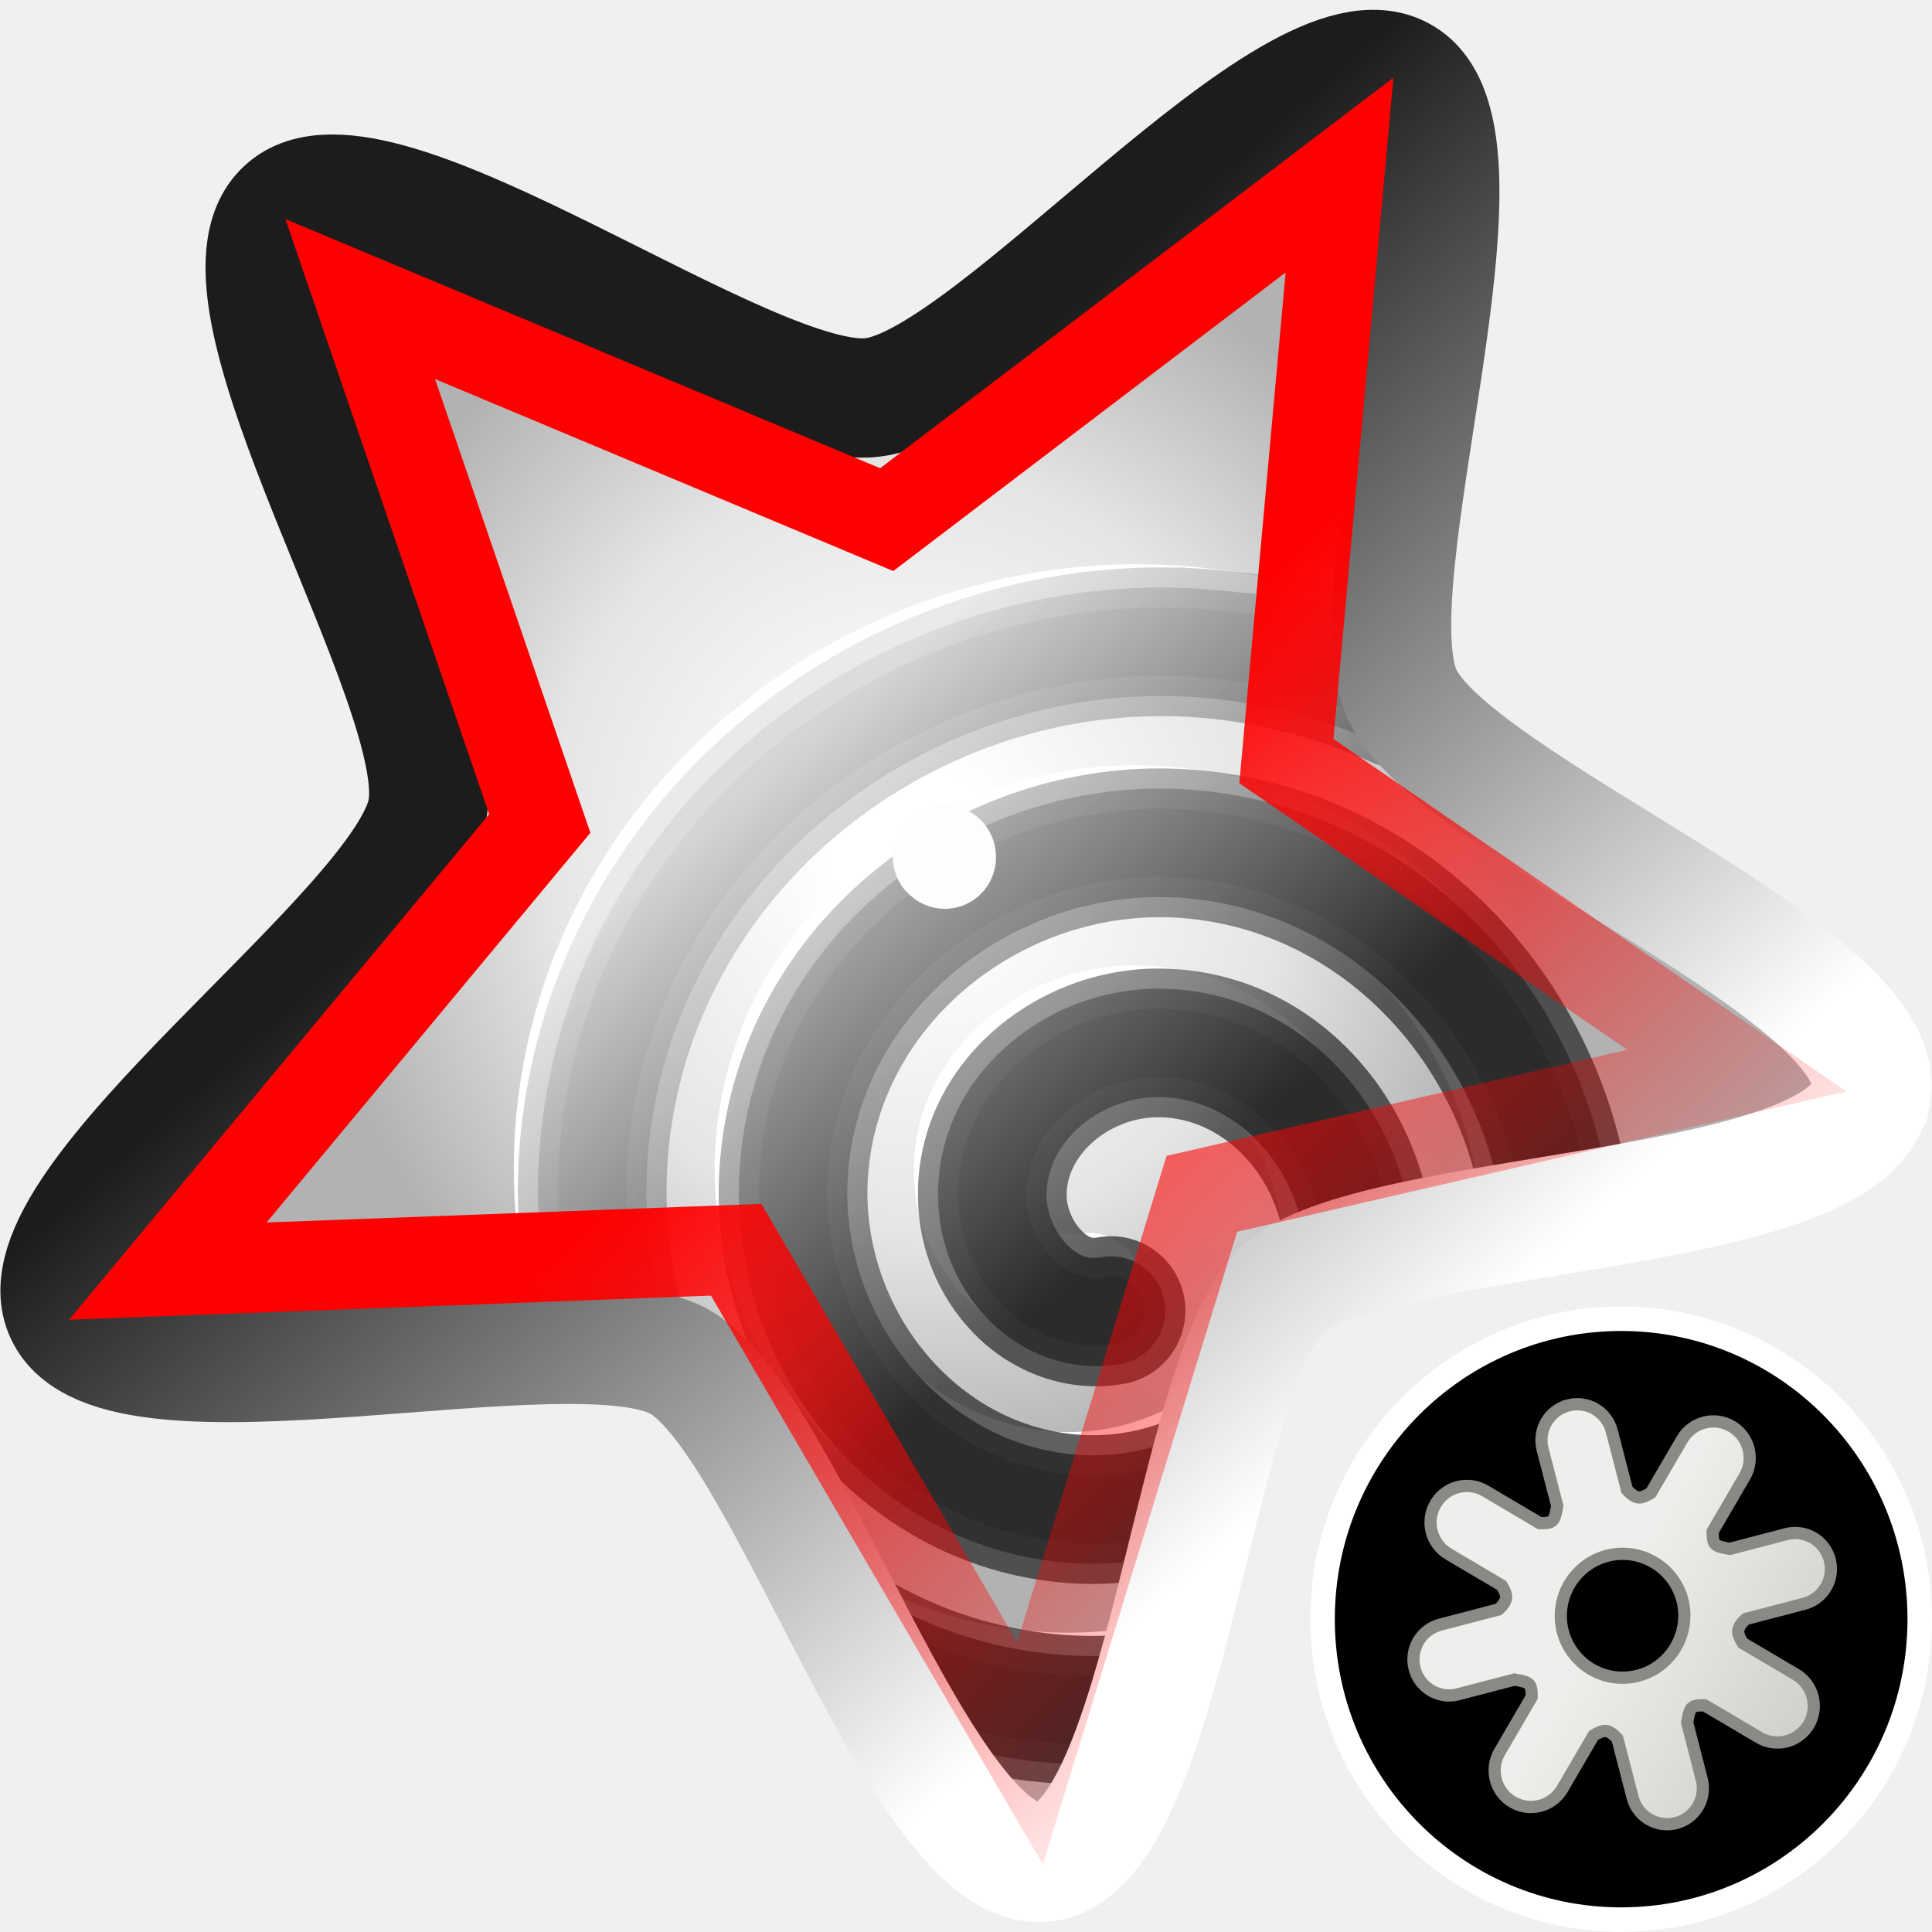
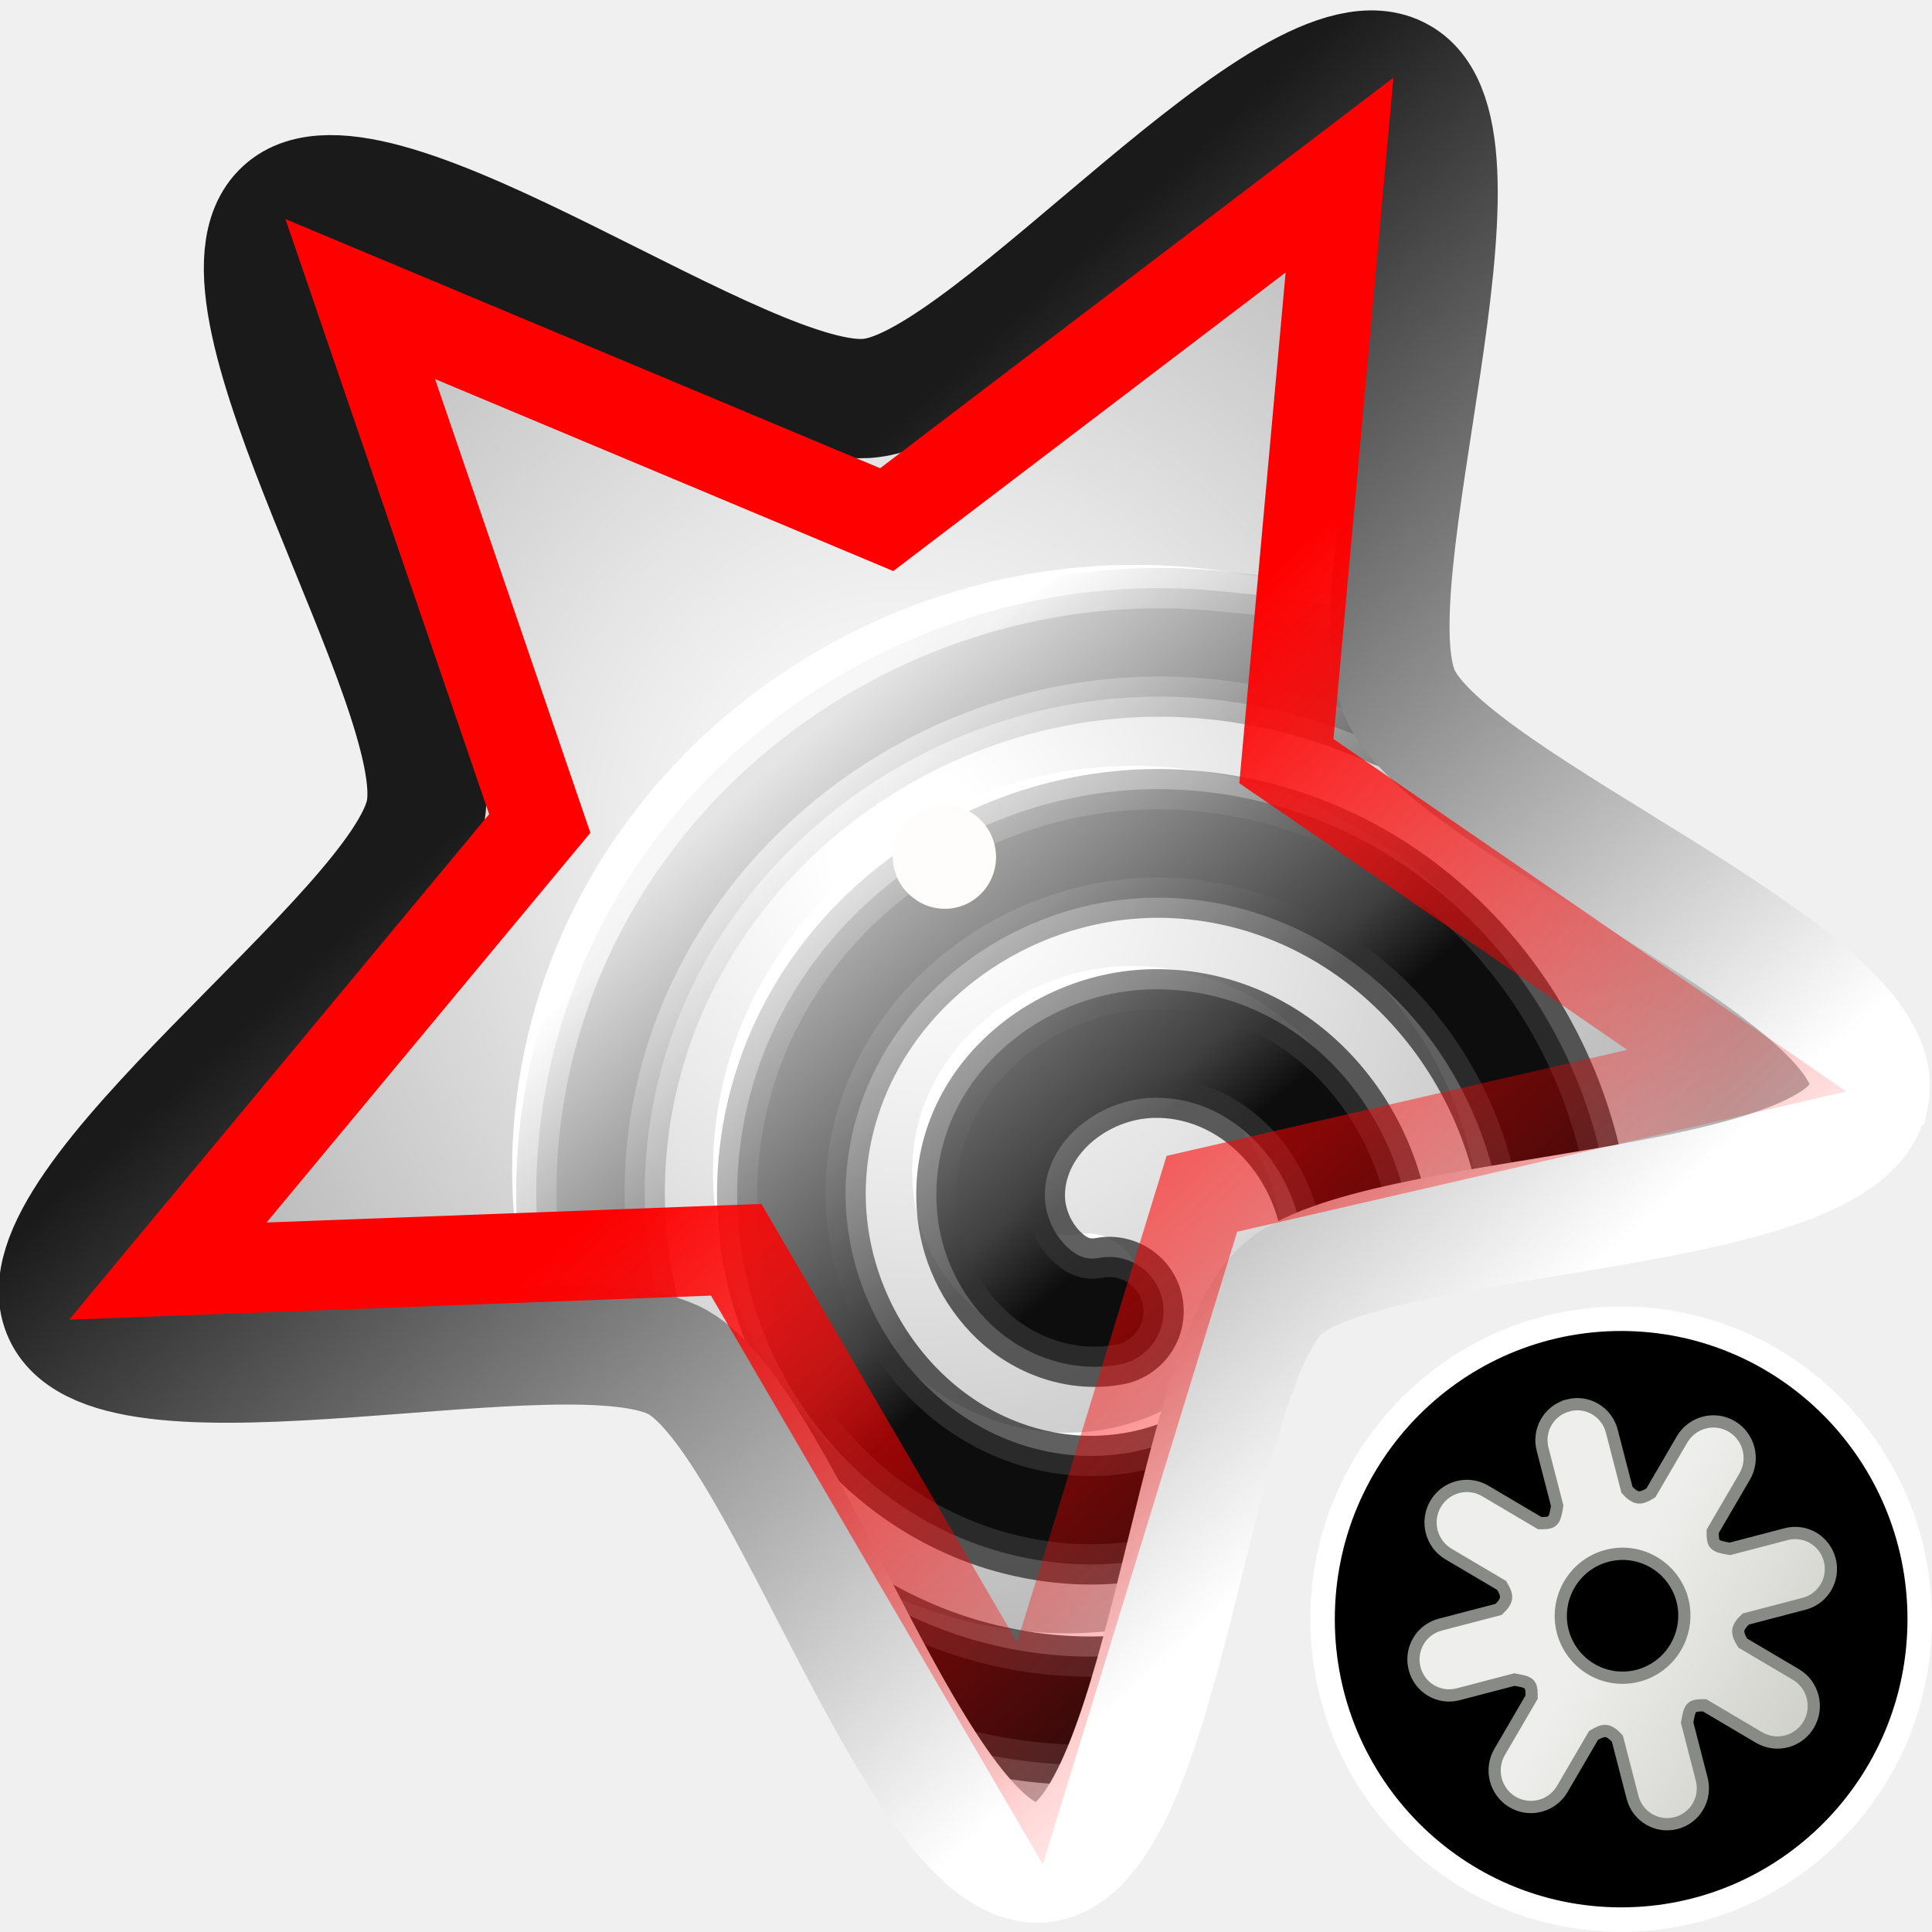
<svg xmlns="http://www.w3.org/2000/svg" xmlns:xlink="http://www.w3.org/1999/xlink" viewBox="0 0 48 48">
  <defs>
    <linearGradient id="e">
      <stop offset=".45" stop-color="red" />
      <stop offset="1" stop-color="red" stop-opacity="0" />
    </linearGradient>
-     <linearGradient xlink:href="#e" id="s" x1="10.779" y1="9.531" x2="37.809" y2="38.124" gradientUnits="userSpaceOnUse" />
-     <linearGradient xlink:href="#h" id="u" x1="7.598" y1="7.681" x2="12.404" y2="12.336" gradientUnits="userSpaceOnUse" gradientTransform="matrix(1.12453 -.29235 .29238 1.1244 47.126 26.974)" />
+     <linearGradient xlink:href="#e" id="v" x1="10.779" y1="9.531" x2="37.809" y2="38.124" gradientUnits="userSpaceOnUse" />
+     <linearGradient xlink:href="#h" id="x" x1="7.598" y1="7.681" x2="12.404" y2="12.336" gradientUnits="userSpaceOnUse" gradientTransform="matrix(1.12453 -.29235 .29238 1.1244 47.126 26.974)" />
    <linearGradient id="h">
      <stop offset="0" stop-color="#eeeeec" />
      <stop offset="1" stop-color="#d2d2cc" />
    </linearGradient>
-     <linearGradient xlink:href="#k" id="p" x1="-30.579" y1=".19" x2="-24.888" y2="7.677" gradientUnits="userSpaceOnUse" gradientTransform="rotate(176.25 -9.273 16.031)scale(1.5403)" />
-     <linearGradient id="k">
-       <stop offset="0" stop-color="#2b2b2b" />
-       <stop offset="1" stop-color="#d5d5d5" />
+     <linearGradient id="n">
+       <stop offset=".086" stop-color="#fff" />
+       <stop offset=".393" stop-color="#e5e5e5" />
+       <stop offset=".901" stop-color="#b2b2b2" />
    </linearGradient>
-     <linearGradient xlink:href="#l" id="q" x1="-30.579" y1=".19" x2="-24.888" y2="7.677" gradientUnits="userSpaceOnUse" gradientTransform="rotate(176.25 -9.273 16.031)scale(1.5403)" />
-     <linearGradient id="l">
-       <stop offset="0" stop-color="#323232" stop-opacity=".776" />
-       <stop offset="1" stop-color="#e0e0e0" stop-opacity=".675" />
+     <linearGradient xlink:href="#o" id="s" x1="-30.579" y1=".19" x2="-24.888" y2="7.677" gradientUnits="userSpaceOnUse" gradientTransform="rotate(176.25 -9.273 16.031)scale(1.5403)" />
+     <linearGradient id="o">
+       <stop offset="0" stop-color="#0d0d0d" />
+       <stop offset=".15" stop-color="#404040" />
+       <stop offset="1" stop-color="#e5e5e5" />
    </linearGradient>
-     <linearGradient id="n">
-       <stop offset="0" stop-color="#1c1c1c" />
+     <linearGradient xlink:href="#p" id="t" x1="-30.579" y1=".19" x2="-24.888" y2="7.677" gradientUnits="userSpaceOnUse" gradientTransform="rotate(176.25 -9.273 16.031)scale(1.5403)" />
+     <linearGradient id="p">
+       <stop offset=".101" stop-color="#323232" stop-opacity=".776" />
+       <stop offset=".935" stop-color="#fff" stop-opacity=".675" />
+     </linearGradient>
+     <linearGradient xlink:href="#q" id="u" gradientUnits="userSpaceOnUse" x1="4.845" y1="8.158" x2="12.608" y2="9.1" gradientTransform="matrix(2.647 2.2616 -2.267 2.6553 22.262 -16.865)" />
+     <linearGradient id="q">
+       <stop offset="0" stop-color="#1a1a1a" />
      <stop offset="1" stop-color="#fff" />
    </linearGradient>
-     <linearGradient id="m">
-       <stop offset=".086" stop-color="#fff" />
-       <stop offset=".393" stop-color="#e5e5e5" />
-       <stop offset=".649" stop-color="#b2b2b2" />
-     </linearGradient>
-     <linearGradient xlink:href="#n" id="r" gradientUnits="userSpaceOnUse" x1="5.031" y1="8.015" x2="12.299" y2="9.006" gradientTransform="matrix(2.647 2.2616 -2.267 2.6553 22.262 -16.865)" />
-     <radialGradient xlink:href="#m" id="o" cx="7.18" cy="8.2" r="6.59" fx="7.18" fy="8.2" gradientTransform="matrix(1.1223 3.51126 -3.3576 1.08334 42.17 -12.943)" gradientUnits="userSpaceOnUse" />
-     <filter id="t" width="1" height="1" x="0" y="0" color-interpolation-filters="sRGB">
+     <radialGradient xlink:href="#n" id="r" cx="7.18" cy="8.2" r="6.59" fx="7.18" fy="8.2" gradientTransform="matrix(1.1223 3.51126 -3.3576 1.08334 42.17 -12.943)" gradientUnits="userSpaceOnUse" />
+     <filter id="w" width="1" height="1" x="0" y="0" color-interpolation-filters="sRGB">
      <feGaussianBlur />
    </filter>
  </defs>
-   <path fill="url(#o)" fill-rule="evenodd" d="M46.46 27.232c-.58 3.04-12.321 2.743-14.585 4.805-2.26 2.11-2.886 13.836-5.921 14.228-3.04.342-6.382-10.917-9.07-12.434-2.662-1.493-13.993 1.591-15.272-1.2-1.302-2.765 8.392-9.454 9-12.471.606-3.017-5.816-12.867-3.53-14.955 2.237-2.084 11.565 5.06 14.6 4.668 3.04-.343 10.441-9.495 13.13-7.978 2.684 1.467-1.254 12.567.025 15.36 1.279 2.79 12.231 6.96 11.647 9.95z" enable-background="accumulate" overflow="visible" style="marker:none" />
-   <path fill="#fff" fill-rule="evenodd" d="M28.35 14.018c-7.69-.055-14.695 5.67-15.511 13.566a14.3 14.3 0 0 0 .57 5.681l2.87.04a11.6 11.6 0 0 1-.761-5.446c.71-6.882 7.268-11.813 14.086-11.074a13.4 13.4 0 0 1 4.075 1.116 1.35 1.35 0 0 0 1.783-.673 1.35 1.35 0 0 0-.672-1.783 16.1 16.1 0 0 0-4.893-1.337 15 15 0 0 0-1.547-.09m-.344 4.996c-5.178.103-9.866 4.036-10.23 9.427-.332 4.9 3.297 9.563 8.386 9.823a8.1 8.1 0 0 0 3.194-.49l1.547-4.36a5.47 5.47 0 0 1-4.604 2.16c-3.49-.18-6.068-3.49-5.835-6.949.283-4.17 4.238-7.224 8.367-6.893 4.244.34 7.473 3.908 7.927 8.01l2.642-.57c-.697-5.218-4.833-9.685-10.351-10.126q-.525-.043-1.043-.032m.115 4.97c-2.868.025-5.624 2.325-5.404 5.456a4.38 4.38 0 0 0 1.34 2.865c.789.757 1.994 1.242 3.249.99a1.35 1.35 0 0 0 1.054-1.584 1.35 1.35 0 0 0-1.585-1.058c-.332.066-.568-.025-.848-.292a1.86 1.86 0 0 1-.522-1.11c-.1-1.408 1.294-2.56 2.738-2.573 2.113-.018 3.743 2.007 3.684 4.122l2.682-.577c-.227-3.296-2.846-6.268-6.387-6.238m-9.31 13.244 3.043 5.17a13.4 13.4 0 0 0 3.435.8 13 13 0 0 0 2.136.027l1.006-2.84a10.2 10.2 0 0 1-2.88.13c-2.653-.258-4.987-1.487-6.74-3.287" color="#000" style="-inkscape-stroke:none" />
-   <path fill="url(#p)" fill-rule="evenodd" d="M28.951 14.597c-7.69-.054-14.695 5.67-15.512 13.567a14.3 14.3 0 0 0 .57 5.681l2.871.039a11.55 11.55 0 0 1-.761-5.445c.711-6.882 7.268-11.813 14.086-11.074a13.4 13.4 0 0 1 4.074 1.116c.678.307.6-.26.908-.94s-.274-1.757-.953-2.063c-1.548-.701-2.045-.607-3.736-.79q-.776-.086-1.547-.09zm-.344 4.996c-5.178.104-9.866 4.037-10.23 9.428-.332 4.9 3.297 9.562 8.386 9.823a8.2 8.2 0 0 0 3.194-.492l1.547-4.358a5.47 5.47 0 0 1-4.604 2.158c-3.49-.178-6.068-3.489-5.835-6.948.283-4.17 4.238-7.224 8.367-6.892 4.244.339 7.473 3.908 7.927 8.01l2.642-.57c-.697-5.218-4.833-9.686-10.351-10.127q-.525-.042-1.043-.032zm.114 4.971c-2.868.024-5.623 2.324-5.403 5.456a4.4 4.4 0 0 0 1.341 2.865c.788.757 1.993 1.241 3.248.99a1.348 1.348 0 0 0-.531-2.642c-.333.066-.568-.025-.848-.292a1.86 1.86 0 0 1-.522-1.111c-.1-1.408 1.294-2.561 2.738-2.572 2.113-.018 3.743 2.006 3.684 4.122l2.682-.577c-.228-3.296-2.846-6.269-6.389-6.239Zm-9.307 13.244 3.043 5.17a13.4 13.4 0 0 0 3.435.801 13 13 0 0 0 2.136.027l1.006-2.842a10.2 10.2 0 0 1-2.88.132c-2.653-.258-4.987-1.487-6.74-3.288z" color="#000" style="mix-blend-mode:normal" stroke="url(#q)" />
-   <path fill="none" stroke="url(#r)" stroke-width="2.964" d="M46.46 27.232c-.58 3.04-12.321 2.743-14.585 4.805-2.26 2.11-2.886 13.836-5.921 14.228-3.04.342-6.382-10.917-9.07-12.434-2.662-1.493-13.993 1.591-15.272-1.2-1.302-2.765 8.392-9.454 9-12.471.606-3.017-5.816-12.867-3.53-14.955 2.237-2.084 11.565 5.06 14.6 4.668 3.04-.343 10.441-9.495 13.13-7.978 2.684 1.467-1.254 12.567.025 15.36 1.279 2.79 12.231 6.96 11.647 9.95z" enable-background="accumulate" overflow="visible" style="marker:none" />
-   <path fill="none" stroke="url(#s)" stroke-width="2.23" d="m43.15 26.6-13.29 3.06-4.27 13.9-7.3-12.51-14.12.53 9.24-11.12L8.95 7.43l13.08 5.48 11.25-8.56-1.32 14.56Z" enable-background="accumulate" overflow="visible" style="marker:none" />
-   <path fill="#fffdfc" fill-rule="evenodd" d="M8.5 7.99a.37.37 0 0 1-.38.37.37.37 0 0 1-.37-.37.37.37 0 0 1 .37-.38.38.38 0 0 1 .38.371" filter="url(#t)" transform="rotate(36.96 34.605 17.856)scale(3.4182)" />
+   <path fill="url(#r)" fill-rule="evenodd" d="M46.46 27.232c-.58 3.04-12.321 2.743-14.585 4.805-2.26 2.11-2.886 13.836-5.921 14.228-3.04.342-6.382-10.917-9.07-12.434-2.662-1.493-13.993 1.591-15.272-1.2-1.302-2.765 8.392-9.454 9-12.471.606-3.017-5.816-12.867-3.53-14.955 2.237-2.084 11.565 5.06 14.6 4.668 3.04-.343 10.441-9.495 13.13-7.978 2.684 1.467-1.254 12.567.025 15.36 1.279 2.79 12.231 6.96 11.647 9.95z" enable-background="accumulate" overflow="visible" style="marker:none" transform="translate(-.042 .015)" />
+   <path fill="#fff" fill-rule="evenodd" d="M28.35 14.018c-7.69-.055-14.695 5.67-15.511 13.566a14.3 14.3 0 0 0 .57 5.681l2.87.04a11.6 11.6 0 0 1-.761-5.446c.71-6.882 7.268-11.813 14.086-11.074a13.4 13.4 0 0 1 4.075 1.116 1.35 1.35 0 0 0 1.783-.673 1.35 1.35 0 0 0-.672-1.783 16.1 16.1 0 0 0-4.893-1.337 15 15 0 0 0-1.547-.09m-.344 4.996c-5.178.103-9.866 4.036-10.23 9.427-.332 4.9 3.297 9.563 8.386 9.823a8.1 8.1 0 0 0 3.194-.49l1.547-4.36a5.47 5.47 0 0 1-4.604 2.16c-3.49-.18-6.068-3.49-5.835-6.949.283-4.17 4.238-7.224 8.367-6.893 4.244.34 7.473 3.908 7.927 8.01l2.642-.57c-.697-5.218-4.833-9.685-10.351-10.126q-.525-.043-1.043-.032m.115 4.97c-2.868.025-5.624 2.325-5.404 5.456a4.38 4.38 0 0 0 1.34 2.865c.789.757 1.994 1.242 3.249.99a1.35 1.35 0 0 0 1.054-1.584 1.35 1.35 0 0 0-1.585-1.058c-.332.066-.568-.025-.848-.292a1.86 1.86 0 0 1-.522-1.11c-.1-1.408 1.294-2.56 2.738-2.573 2.113-.018 3.743 2.007 3.684 4.122l2.682-.577c-.227-3.296-2.846-6.268-6.387-6.238m-9.31 13.244 3.043 5.17a13.4 13.4 0 0 0 3.435.8 13 13 0 0 0 2.136.027l1.006-2.84a10.2 10.2 0 0 1-2.88.13c-2.653-.258-4.987-1.487-6.74-3.287" color="#000" style="-inkscape-stroke:none" transform="translate(-.042 .015)" />
+   <path fill="url(#s)" fill-rule="evenodd" d="M28.951 14.597c-7.69-.054-14.695 5.67-15.512 13.567a14.3 14.3 0 0 0 .57 5.681l2.871.039a11.55 11.55 0 0 1-.761-5.445c.711-6.882 7.268-11.813 14.086-11.074a13.4 13.4 0 0 1 4.074 1.116c.678.307.6-.26.908-.94s-.274-1.757-.953-2.063c-1.548-.701-2.045-.607-3.736-.79q-.776-.086-1.547-.09zm-.344 4.996c-5.178.104-9.866 4.037-10.23 9.428-.332 4.9 3.297 9.562 8.386 9.823a8.2 8.2 0 0 0 3.194-.492l1.547-4.358a5.47 5.47 0 0 1-4.604 2.158c-3.49-.178-6.068-3.489-5.835-6.948.283-4.17 4.238-7.224 8.367-6.892 4.244.339 7.473 3.908 7.927 8.01l2.642-.57c-.697-5.218-4.833-9.686-10.351-10.127q-.525-.042-1.043-.032zm.114 4.971c-2.868.024-5.623 2.324-5.403 5.456a4.4 4.4 0 0 0 1.341 2.865c.788.757 1.993 1.241 3.248.99a1.348 1.348 0 0 0-.531-2.642c-.333.066-.568-.025-.848-.292a1.86 1.86 0 0 1-.522-1.111c-.1-1.408 1.294-2.561 2.738-2.572 2.113-.018 3.743 2.006 3.684 4.122l2.682-.577c-.228-3.296-2.846-6.269-6.389-6.239Zm-9.307 13.244 3.043 5.17a13.4 13.4 0 0 0 3.435.801 13 13 0 0 0 2.136.027l1.006-2.842a10.2 10.2 0 0 1-2.88.132c-2.653-.258-4.987-1.487-6.74-3.288z" color="#000" style="mix-blend-mode:normal" stroke="url(#t)" transform="translate(-.042 .015)" />
+   <path fill="none" stroke="url(#u)" stroke-width="2.964" d="M46.46 27.232c-.58 3.04-12.321 2.743-14.585 4.805-2.26 2.11-2.886 13.836-5.921 14.228-3.04.342-6.382-10.917-9.07-12.434-2.662-1.493-13.993 1.591-15.272-1.2-1.302-2.765 8.392-9.454 9-12.471.606-3.017-5.816-12.867-3.53-14.955 2.237-2.084 11.565 5.06 14.6 4.668 3.04-.343 10.441-9.495 13.13-7.978 2.684 1.467-1.254 12.567.025 15.36 1.279 2.79 12.231 6.96 11.647 9.95z" enable-background="accumulate" overflow="visible" style="marker:none" transform="translate(-.042 .015)" />
+   <path fill="none" stroke="url(#v)" stroke-width="2.23" d="m43.15 26.6-13.29 3.06-4.27 13.9-7.3-12.51-14.12.53 9.24-11.12L8.95 7.43l13.08 5.48 11.25-8.56-1.32 14.56Z" enable-background="accumulate" overflow="visible" style="marker:none" />
+   <path fill="#fffdfc" fill-rule="evenodd" d="M8.5 7.99a.37.37 0 0 1-.38.37.37.37 0 0 1-.37-.37.37.37 0 0 1 .37-.38.38.38 0 0 1 .38.371" filter="url(#w)" transform="rotate(36.96 34.605 17.856)scale(3.4182)" />
  <g color="#000">
    <ellipse ry="7.464" rx="7.418" cy="40.228" cx="40.277" style="marker:none" overflow="visible" stroke="#fff" stroke-width=".608" enable-background="accumulate" />
    <path style="marker:none" d="M60.644 33.586a2.176 2.176 0 1 1-4.21 1.095 2.176 2.176 0 0 1 4.21-1.095zM56.64 26.83a1.255 1.255 0 0 0-.9 1.533l.514 1.978c-.045.235-.07.448-.186.536-.092.07-.254.073-.428.07l-1.918-1.125a1.28 1.28 0 0 0-1.75.455 1.28 1.28 0 0 0 .455 1.75l1.87 1.097c.104.168.173.321.156.447s-.117.259-.263.393l-2.054.534a1.255 1.255 0 0 0-.901 1.534c.175.675.86 1.076 1.534.901l1.978-.514c.235.044.448.07.536.185.07.093.072.254.07.429l-1.126 1.917a1.28 1.28 0 0 0 .455 1.75 1.28 1.28 0 0 0 1.75-.455l1.098-1.87c.168-.104.321-.173.447-.156s.259.117.393.263l.535 2.054c.175.675.86 1.076 1.534.9a1.255 1.255 0 0 0 .9-1.533l-.514-1.978c.044-.235.07-.447.186-.536.092-.07.254-.072.428-.07l1.917 1.126a1.28 1.28 0 0 0 1.75-.455 1.28 1.28 0 0 0-.455-1.75l-1.869-1.098c-.104-.167-.174-.32-.157-.446.017-.127.118-.26.264-.394l2.054-.534a1.255 1.255 0 0 0 .9-1.534 1.255 1.255 0 0 0-1.533-.9l-1.978.514c-.235-.044-.448-.07-.536-.186-.07-.092-.073-.254-.07-.428l1.125-1.917a1.28 1.28 0 0 0-.455-1.75 1.28 1.28 0 0 0-1.75.455l-1.098 1.87c-.167.103-.32.173-.446.156-.127-.017-.26-.118-.394-.263l-.534-2.055a1.255 1.255 0 0 0-1.534-.9z" overflow="visible" fill="none" stroke="#000" stroke-width=".859" enable-background="accumulate" transform="matrix(.70607 0 0 .71045 -.913 16.209)" />
-     <path d="M60.479 33.088a2.176 2.176 0 1 1-4.211 1.095 2.176 2.176 0 0 1 4.21-1.095zm-4.005-6.756a1.255 1.255 0 0 0-.901 1.534l.514 1.978c-.044.234-.07.447-.185.535-.093.07-.254.073-.429.071l-1.917-1.126a1.28 1.28 0 0 0-1.75.455 1.28 1.28 0 0 0 .455 1.75l1.87 1.098c.103.167.173.32.156.446s-.118.26-.263.394L51.969 34a1.255 1.255 0 0 0-.9 1.533 1.253 1.253 0 0 0 1.533.901l1.979-.514c.234.044.447.07.535.186.07.092.073.253.071.428l-1.126 1.917a1.28 1.28 0 0 0 .455 1.75 1.28 1.28 0 0 0 1.75-.455l1.098-1.87c.167-.103.32-.173.447-.156.126.017.258.118.393.263l.534 2.054c.175.675.86 1.076 1.534.901a1.255 1.255 0 0 0 .9-1.534l-.513-1.978c.044-.234.07-.447.185-.535.093-.07.254-.073.429-.071l1.917 1.126a1.28 1.28 0 0 0 1.75-.455 1.28 1.28 0 0 0-.455-1.75l-1.87-1.098c-.104-.167-.173-.32-.156-.446.017-.127.117-.26.263-.394l2.054-.534a1.255 1.255 0 0 0 .901-1.534 1.255 1.255 0 0 0-1.534-.9l-1.978.514c-.235-.044-.447-.07-.536-.186-.07-.092-.072-.253-.07-.428l1.126-1.917a1.28 1.28 0 0 0-.455-1.75 1.28 1.28 0 0 0-1.75.455l-1.098 1.87c-.168.103-.321.173-.447.156s-.259-.118-.393-.263l-.534-2.054a1.255 1.255 0 0 0-1.534-.901z" style="marker:none" overflow="visible" fill="url(#u)" fill-rule="evenodd" stroke="#888a85" stroke-width=".429" enable-background="accumulate" transform="matrix(.70607 0 0 .71045 -.913 16.209)" />
+     <path d="M60.479 33.088a2.176 2.176 0 1 1-4.211 1.095 2.176 2.176 0 0 1 4.21-1.095zm-4.005-6.756a1.255 1.255 0 0 0-.901 1.534l.514 1.978c-.044.234-.07.447-.185.535-.093.07-.254.073-.429.071l-1.917-1.126a1.28 1.28 0 0 0-1.75.455 1.28 1.28 0 0 0 .455 1.75l1.87 1.098c.103.167.173.32.156.446s-.118.26-.263.394L51.969 34a1.255 1.255 0 0 0-.9 1.533 1.253 1.253 0 0 0 1.533.901l1.979-.514c.234.044.447.07.535.186.07.092.073.253.071.428l-1.126 1.917a1.28 1.28 0 0 0 .455 1.75 1.28 1.28 0 0 0 1.75-.455l1.098-1.87c.167-.103.32-.173.447-.156.126.017.258.118.393.263l.534 2.054c.175.675.86 1.076 1.534.901a1.255 1.255 0 0 0 .9-1.534l-.513-1.978c.044-.234.07-.447.185-.535.093-.07.254-.073.429-.071l1.917 1.126a1.28 1.28 0 0 0 1.75-.455 1.28 1.28 0 0 0-.455-1.75l-1.87-1.098c-.104-.167-.173-.32-.156-.446.017-.127.117-.26.263-.394l2.054-.534a1.255 1.255 0 0 0 .901-1.534 1.255 1.255 0 0 0-1.534-.9l-1.978.514c-.235-.044-.447-.07-.536-.186-.07-.092-.072-.253-.07-.428l1.126-1.917a1.28 1.28 0 0 0-.455-1.75 1.28 1.28 0 0 0-1.75.455l-1.098 1.87c-.168.103-.321.173-.447.156s-.259-.118-.393-.263l-.534-2.054a1.255 1.255 0 0 0-1.534-.901z" style="marker:none" overflow="visible" fill="url(#x)" fill-rule="evenodd" stroke="#888a85" stroke-width=".429" enable-background="accumulate" transform="matrix(.70607 0 0 .71045 -.913 16.209)" />
  </g>
</svg>
